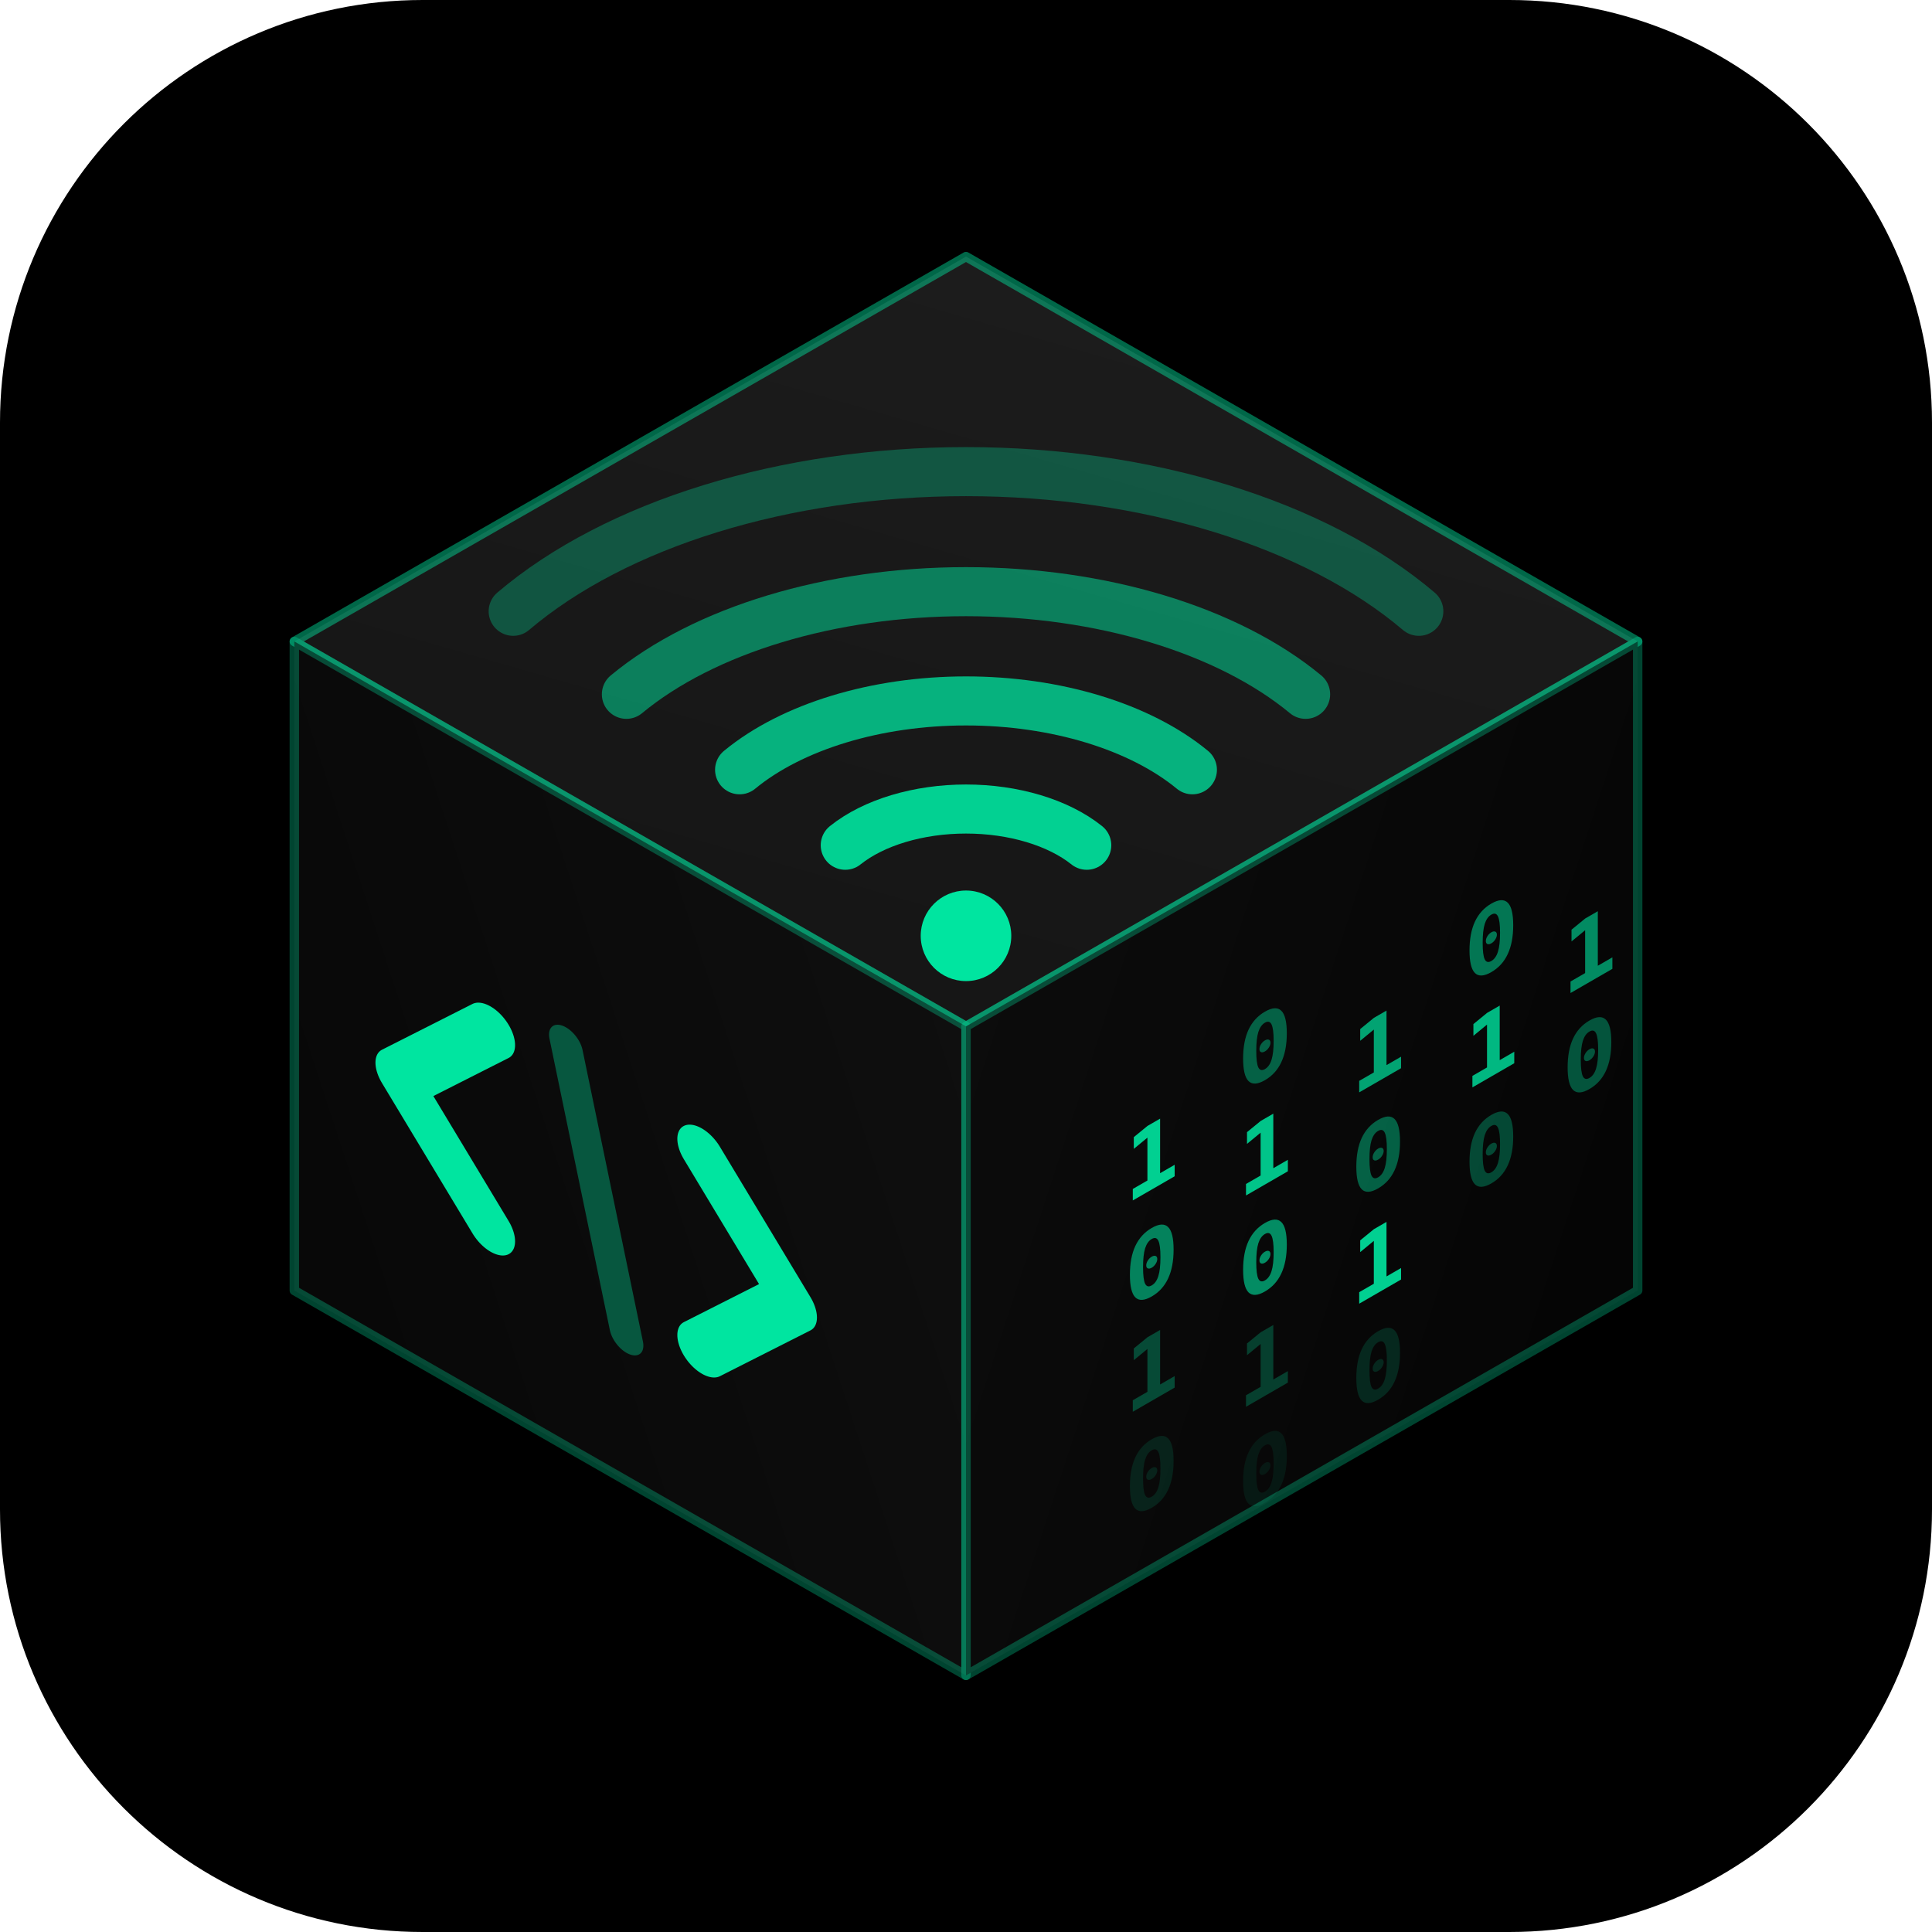
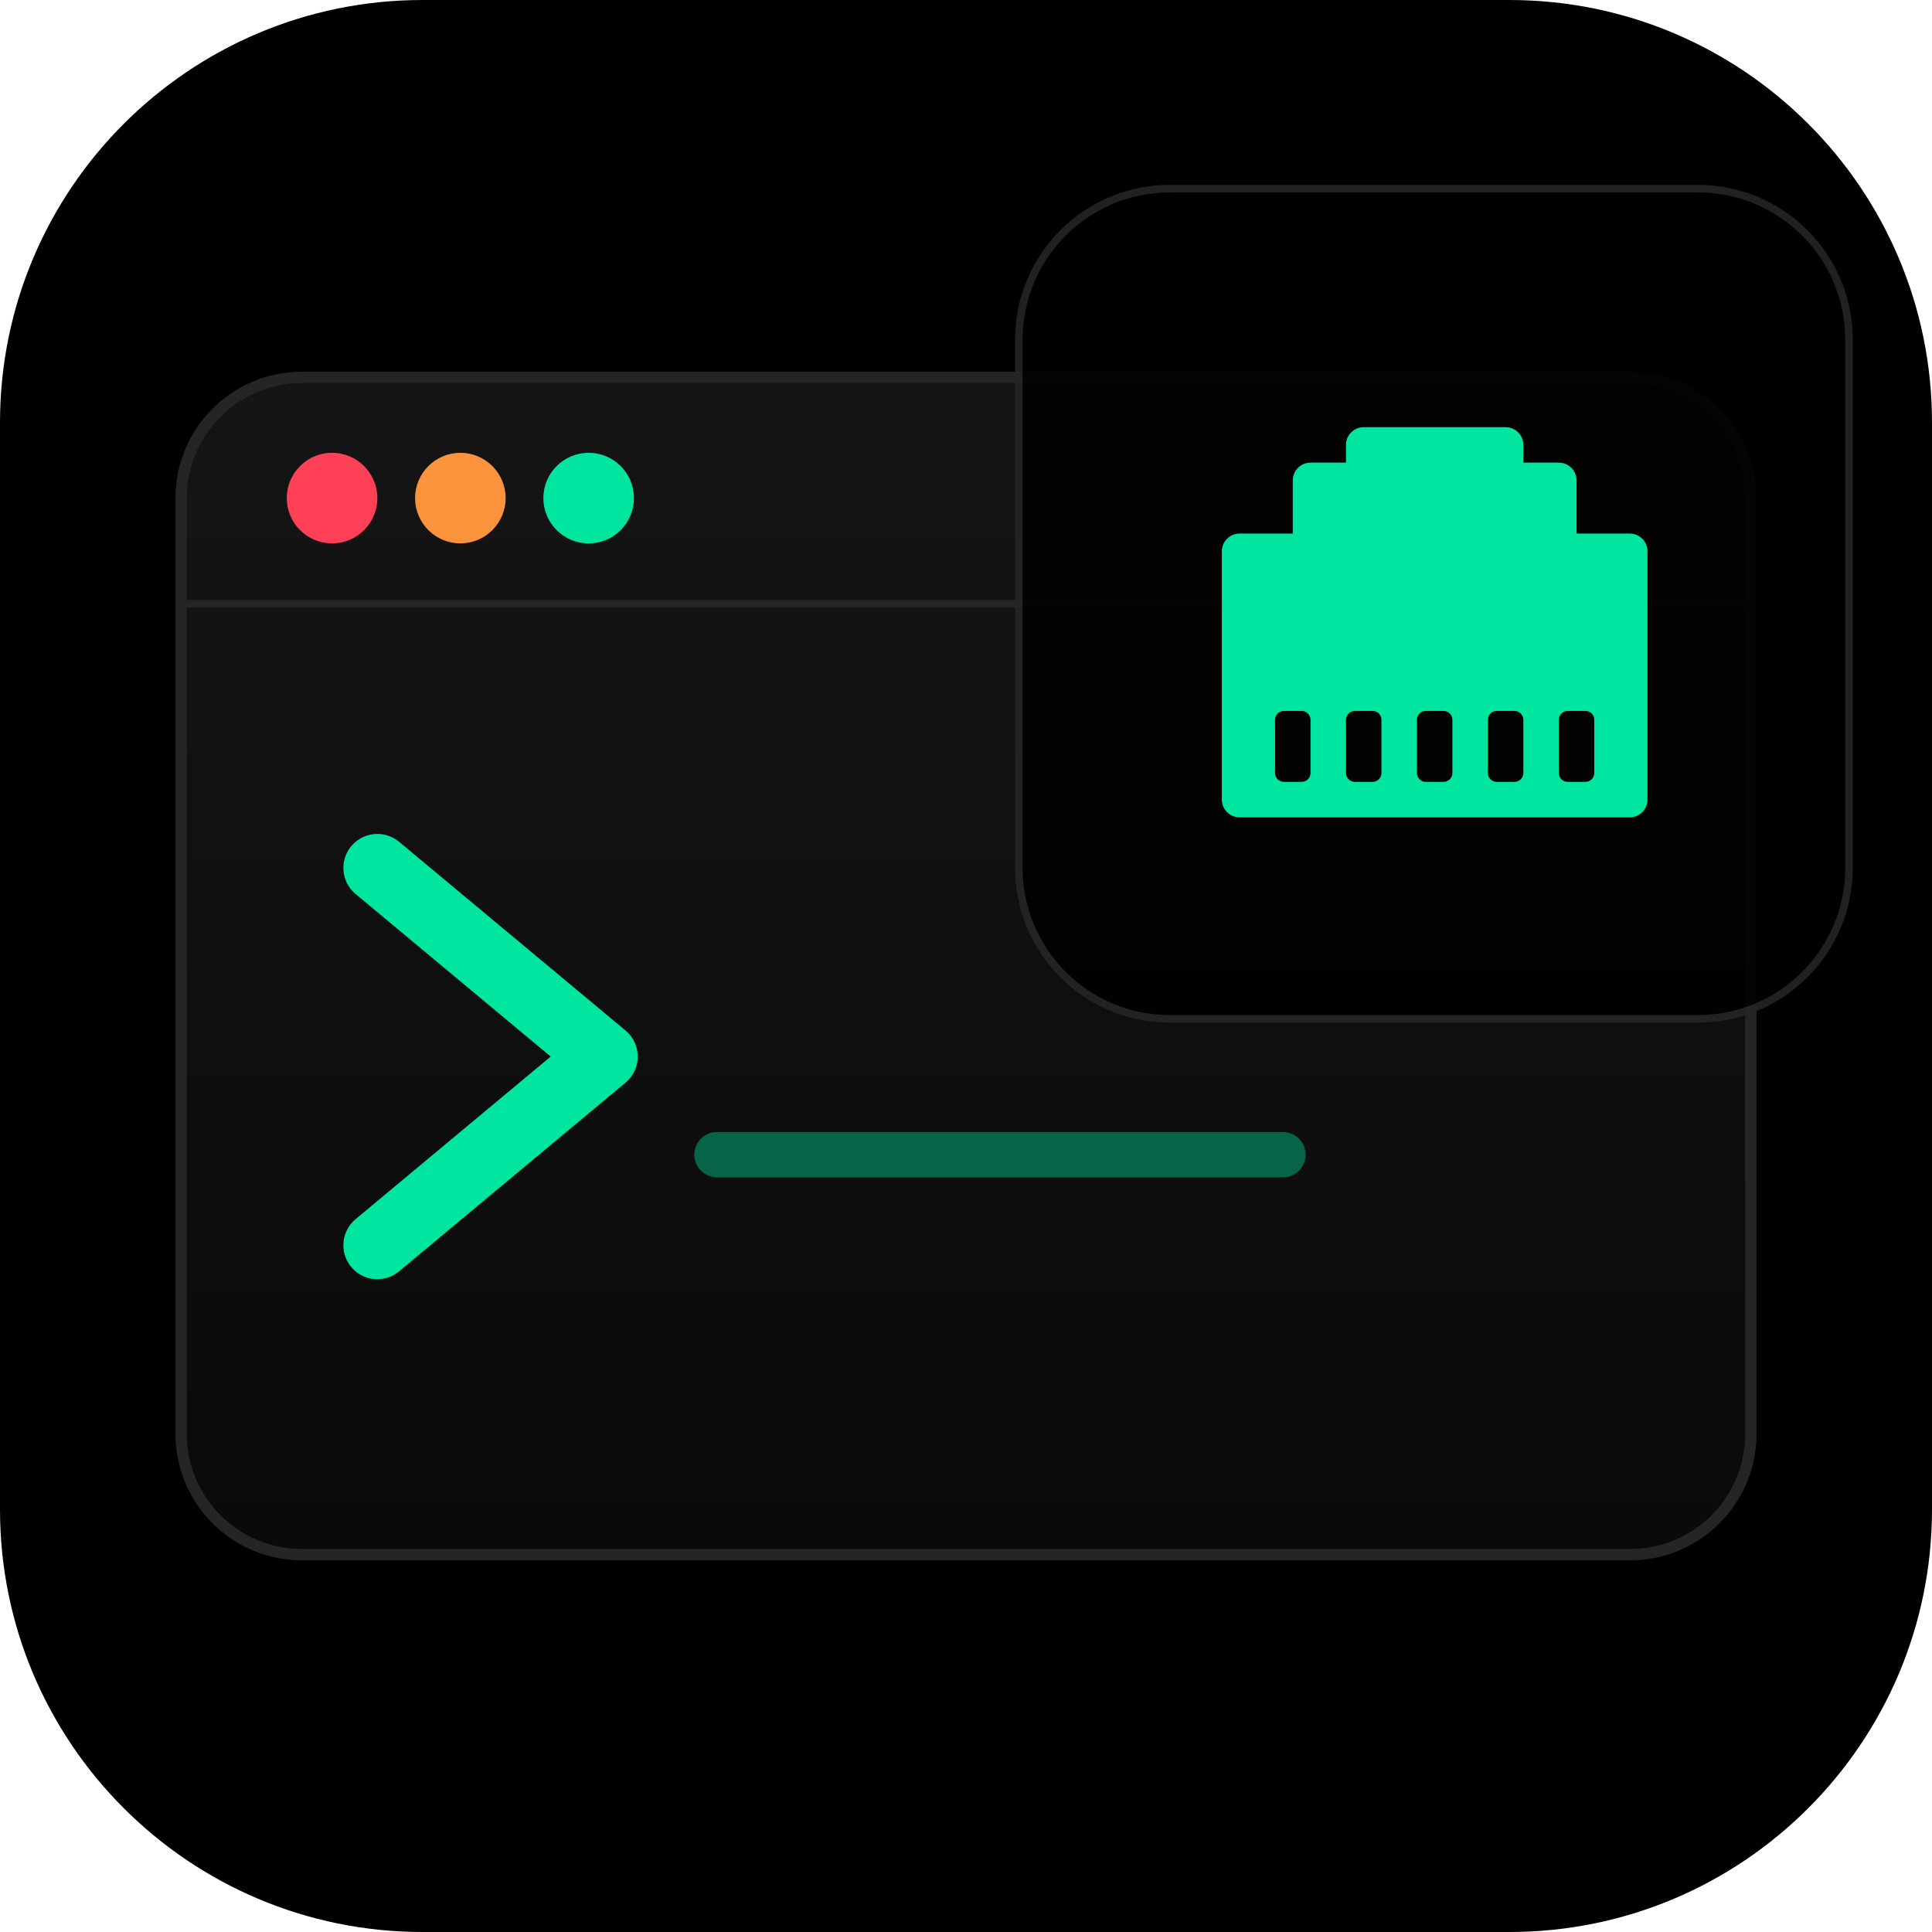
<svg xmlns="http://www.w3.org/2000/svg" viewBox="0 0 512 512">
  <defs>
-     <linearGradient id="cubeTop" x1="0" y1="1" x2="0.5" y2="0">
-       <stop offset="0%" stop-color="#141414" />
-       <stop offset="100%" stop-color="#1c1c1c" />
-     </linearGradient>
-     <linearGradient id="cubeLeft" x1="1" y1="0" x2="0" y2="0.5">
-       <stop offset="0%" stop-color="#101010" />
-       <stop offset="100%" stop-color="#080808" />
-     </linearGradient>
-     <linearGradient id="cubeRight" x1="0" y1="0" x2="1" y2="0.5">
-       <stop offset="0%" stop-color="#0d0d0d" />
-       <stop offset="100%" stop-color="#050505" />
-     </linearGradient>
-     <linearGradient id="jackDepth" x1="0" y1="0" x2="0" y2="1">
-       <stop offset="0%" stop-color="#00e5a0" stop-opacity="0.12" />
-       <stop offset="100%" stop-color="#000" stop-opacity="0" />
+     <linearGradient id="termGrad" x1="0" y1="0" x2="0" y2="1">
+       <stop offset="0%" stop-color="#151515" />
+       <stop offset="100%" stop-color="#0a0a0a" />
    </linearGradient>
  </defs>
  <rect width="512" height="512" rx="112" fill="#000" />
-   <path d="M256,68 L434,170 L256,272 L78,170 Z" fill="url(#cubeTop)" stroke="#00e5a0" stroke-width="2.5" stroke-linejoin="round" stroke-opacity="0.45" />
-   <path d="M78,170 L256,272 L256,444 L78,342 Z" fill="url(#cubeLeft)" stroke="#00e5a0" stroke-width="2.5" stroke-linejoin="round" stroke-opacity="0.3" />
-   <path d="M434,170 L256,272 L256,444 L434,342 Z" fill="url(#cubeRight)" stroke="#00e5a0" stroke-width="2.5" stroke-linejoin="round" stroke-opacity="0.3" />
-   <g transform="translate(256, 248)">
-     <path d="M-120,-86 A146,86 0 0,1 120,-86" fill="none" stroke="#00e5a0" stroke-width="13" stroke-linecap="round" opacity="0.3" />
-     <path d="M-90,-64 A110,64 0 0,1 90,-64" fill="none" stroke="#00e5a0" stroke-width="13" stroke-linecap="round" opacity="0.5" />
-     <path d="M-60,-44 A74,44 0 0,1 60,-44" fill="none" stroke="#00e5a0" stroke-width="13" stroke-linecap="round" opacity="0.75" />
-     <path d="M-32,-24 A40,24 0 0,1 32,-24" fill="none" stroke="#00e5a0" stroke-width="13" stroke-linecap="round" opacity="0.9" />
-     <circle cx="0" cy="0" r="12" fill="#00e5a0" />
-   </g>
-   <g transform="translate(166, 330) skewY(30)">
-     <path d="M-36,-36 L-60,-10 L-36,16" fill="none" stroke="#00e5a0" stroke-width="13" stroke-linecap="round" stroke-linejoin="round" />
-     <line x1="-16" y1="-44" x2="0" y2="24" stroke="#00e5a0" stroke-width="9" stroke-linecap="round" opacity="0.35" />
-     <path d="M20,-36 L44,-10 L20,16" fill="none" stroke="#00e5a0" stroke-width="13" stroke-linecap="round" stroke-linejoin="round" />
-   </g>
-   <g transform="translate(342, 350) skewY(-30)" font-family="monospace" font-weight="700" font-size="24" fill="#00e5a0">
-     <text x="-44" y="-56" opacity="0.9">1</text>
-     <text x="-44" y="-28" opacity="0.55">0</text>
-     <text x="-44" y="0" opacity="0.3">1</text>
-     <text x="-44" y="28" opacity="0.12">0</text>
-     <text x="-14" y="-68" opacity="0.4">0</text>
-     <text x="-14" y="-40" opacity="0.85">1</text>
-     <text x="-14" y="-12" opacity="0.6">0</text>
-     <text x="-14" y="16" opacity="0.25">1</text>
-     <text x="-14" y="44" opacity="0.08">0</text>
-     <text x="16" y="-50" opacity="0.7">1</text>
-     <text x="16" y="-22" opacity="0.4">0</text>
-     <text x="16" y="6" opacity="0.9">1</text>
-     <text x="16" y="34" opacity="0.15">0</text>
-     <text x="46" y="-62" opacity="0.5">0</text>
-     <text x="46" y="-34" opacity="0.8">1</text>
-     <text x="46" y="-6" opacity="0.3">0</text>
-     <text x="72" y="-44" opacity="0.6">1</text>
-     <text x="72" y="-16" opacity="0.35">0</text>
+   <rect x="48" y="100" width="416" height="312" rx="32" fill="url(#termGrad)" stroke="#252525" stroke-width="3" />
+   <circle cx="88" cy="132" r="12" fill="#ff4057" />
+   <circle cx="122" cy="132" r="12" fill="#fb923c" />
+   <circle cx="156" cy="132" r="12" fill="#00e5a0" />
+   <line x1="48" y1="160" x2="464" y2="160" stroke="#252525" stroke-width="2" />
+   <path d="M100 230 L160 280 L100 330" fill="none" stroke="#00e5a0" stroke-width="18" stroke-linecap="round" stroke-linejoin="round" />
+   <line x1="190" y1="306" x2="340" y2="306" stroke="#00e5a0" stroke-width="12" stroke-linecap="round" opacity="0.4" />
+   <g transform="translate(380, 160)">
+     <rect x="-110" y="-110" width="220" height="220" rx="40" fill="#000" opacity="0.9" stroke="#252525" stroke-width="2" />
+     <g transform="translate(-75, -75) scale(9.4)" fill="#00e5a0">
+       <path d="M14 13.5v-7a.5.5 0 0 0-.5-.5H12V4.5a.5.5 0 0 0-.5-.5h-1v-.5A.5.5 0 0 0 10 3H6a.5.5 0 0 0-.5.5V4h-1a.5.5 0 0 0-.5.5V6H2.5a.5.5 0 0 0-.5.5v7a.5.5 0 0 0 .5.5h11a.5.5 0 0 0 .5-.5M3.75 11h.5a.25.25 0 0 1 .25.25v1.5a.25.25 0 0 1-.25.25h-.5a.25.25 0 0 1-.25-.25v-1.5a.25.25 0 0 1 .25-.25m2 0h.5a.25.25 0 0 1 .25.25v1.5a.25.25 0 0 1-.25.25h-.5a.25.25 0 0 1-.25-.25v-1.5a.25.25 0 0 1 .25-.25m1.75.25a.25.25 0 0 1 .25-.25h.5a.25.25 0 0 1 .25.25v1.5a.25.25 0 0 1-.25.25h-.5a.25.25 0 0 1-.25-.25zM9.75 11h.5a.25.25 0 0 1 .25.25v1.5a.25.25 0 0 1-.25.25h-.5a.25.25 0 0 1-.25-.25v-1.5a.25.25 0 0 1 .25-.25m1.75.25a.25.25 0 0 1 .25-.25h.5a.25.25 0 0 1 .25.25v1.5a.25.25 0 0 1-.25.25h-.5a.25.25 0 0 1-.25-.25z" />
+     </g>
  </g>
</svg>
